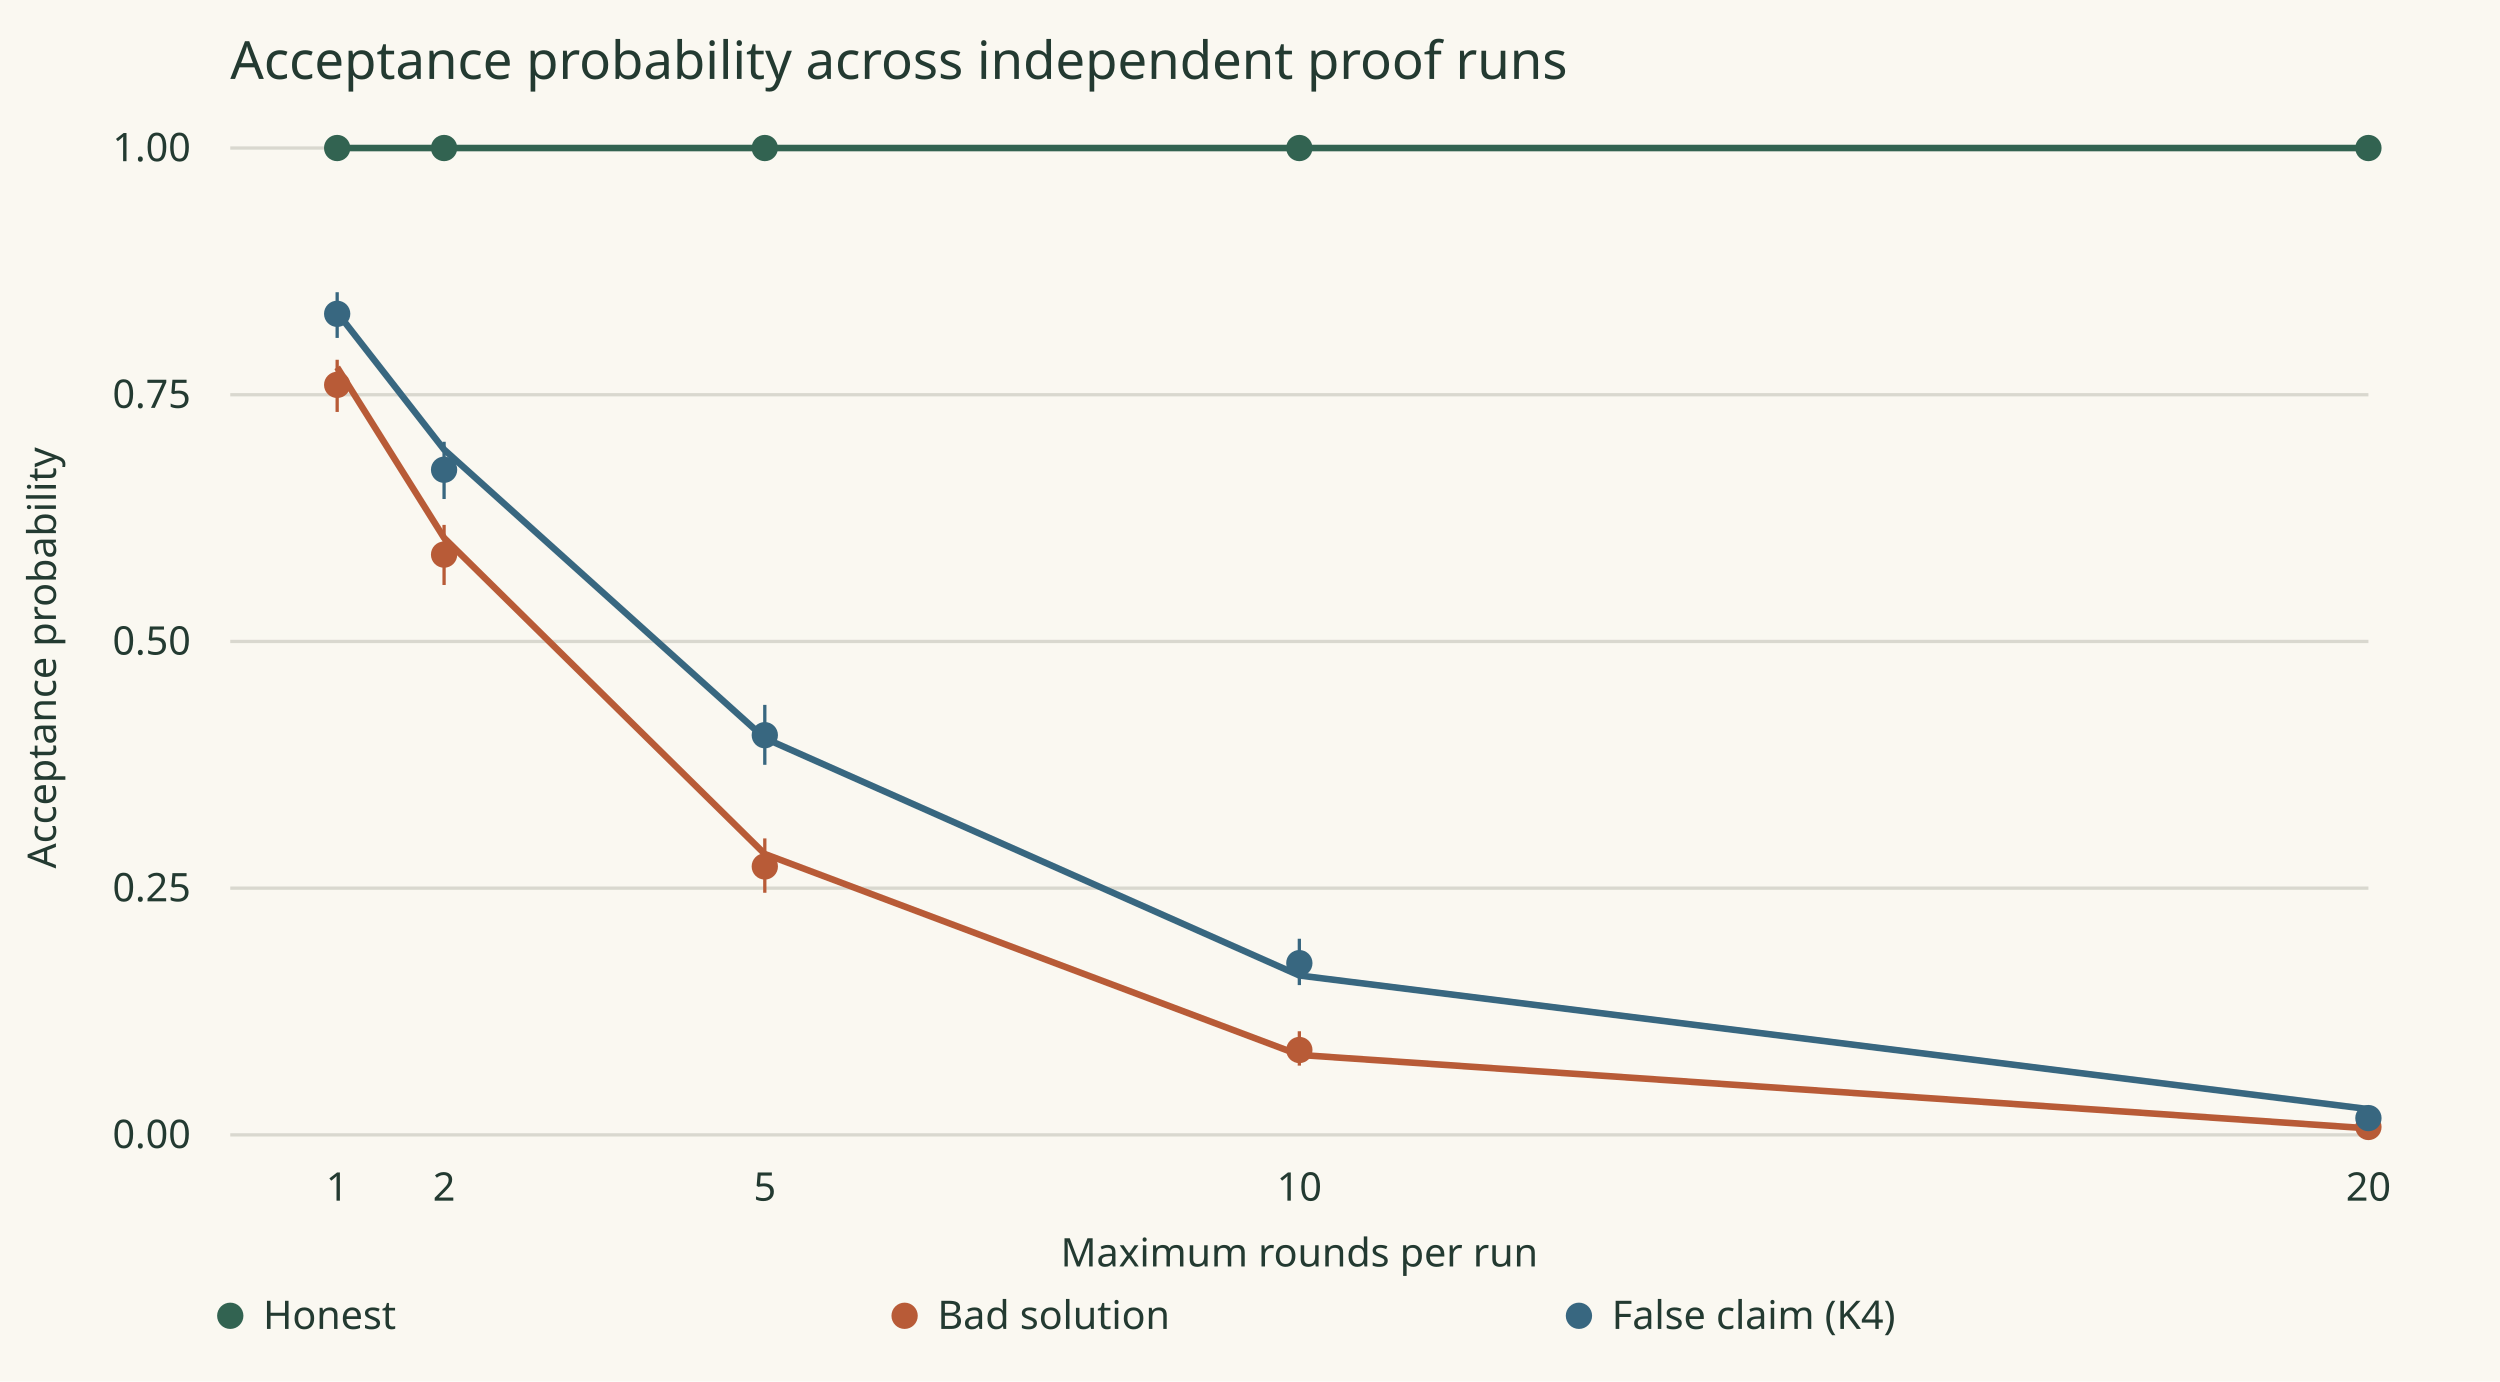
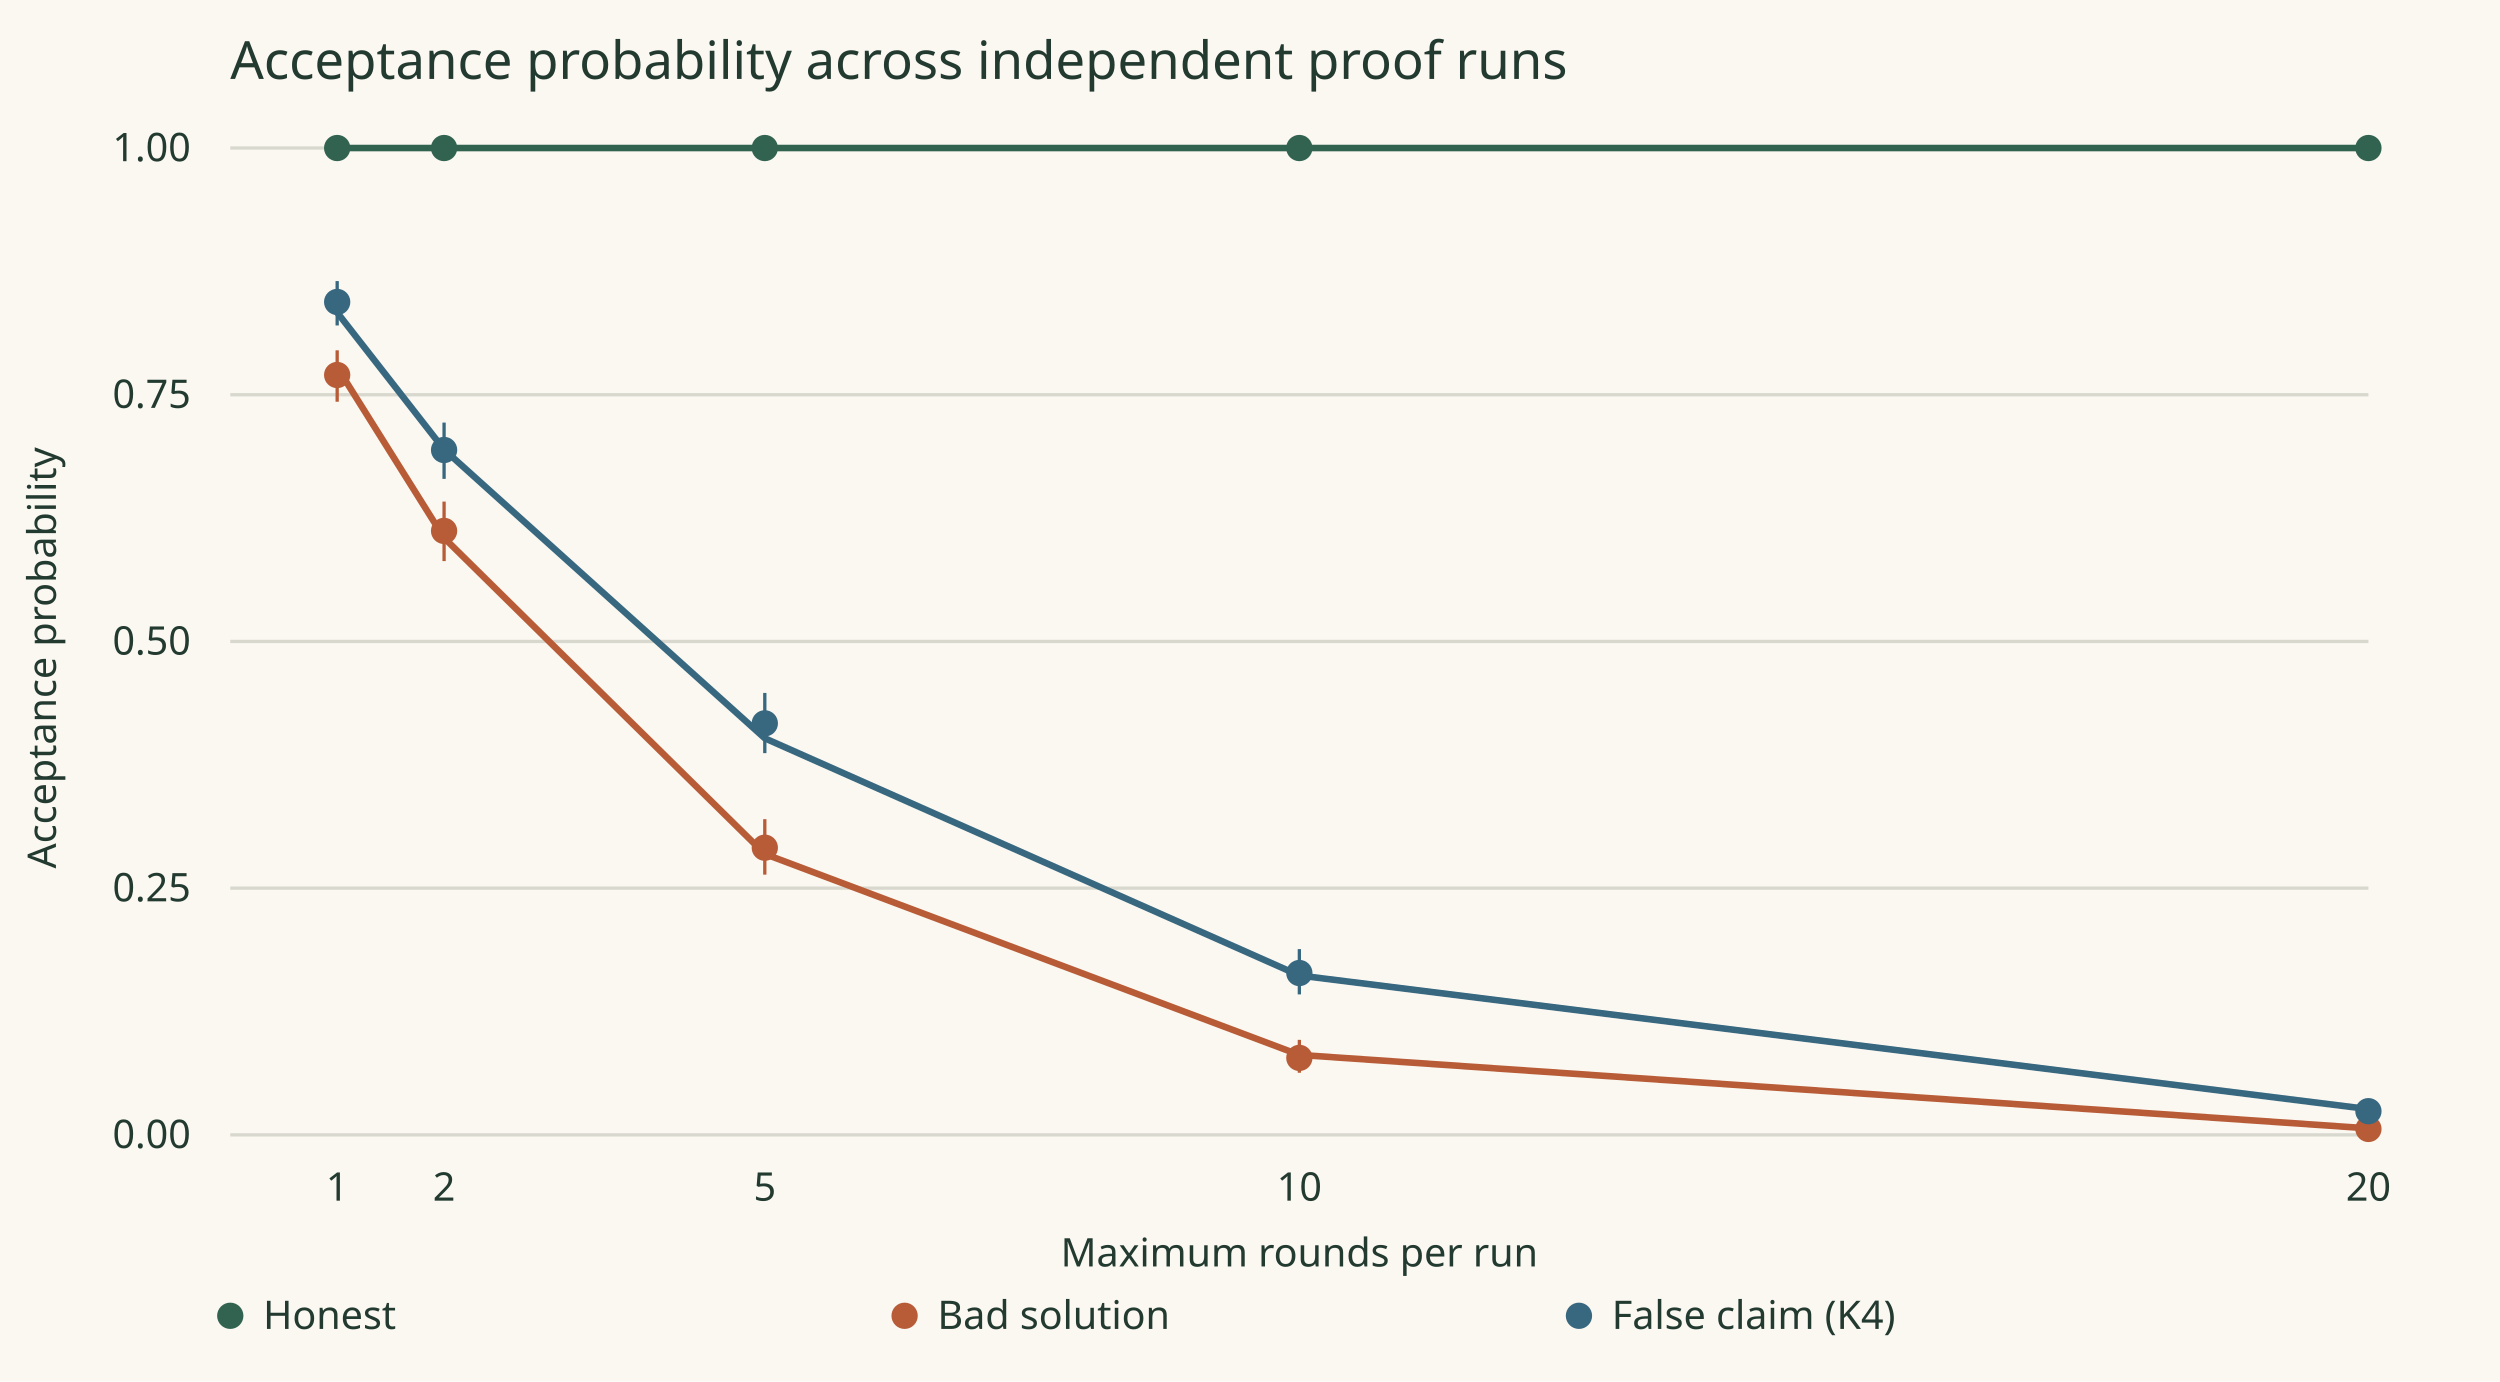
<svg xmlns="http://www.w3.org/2000/svg" width="760" height="420" viewBox="0 0 760 420" role="img" aria-label="Measured and theoretical acceptance probability by number of rounds">
  <rect width="100%" height="100%" fill="#faf8f1" />
  <g font-family="sans-serif" font-size="12" fill="#233a31">
    <text x="70" y="24" font-size="16">Acceptance probability across independent proof runs</text>
    <line x1="70" x2="720" y1="345" y2="345" stroke="#d9d8cf" />
    <text x="58" y="349" text-anchor="end">0.00</text>
    <line x1="70" x2="720" y1="270.0" y2="270.0" stroke="#d9d8cf" />
    <text x="58" y="274.0" text-anchor="end">0.25</text>
    <line x1="70" x2="720" y1="195.0" y2="195.0" stroke="#d9d8cf" />
    <text x="58" y="199.0" text-anchor="end">0.50</text>
    <line x1="70" x2="720" y1="120.0" y2="120.0" stroke="#d9d8cf" />
    <text x="58" y="124.0" text-anchor="end">0.75</text>
    <line x1="70" x2="720" y1="45" y2="45" stroke="#d9d8cf" />
    <text x="58" y="49" text-anchor="end">1.00</text>
    <text x="102.5" y="365" text-anchor="middle">1</text>
    <text x="135.0" y="365" text-anchor="middle">2</text>
    <text x="232.5" y="365" text-anchor="middle">5</text>
    <text x="395.0" y="365" text-anchor="middle">10</text>
    <text x="720.0" y="365" text-anchor="middle">20</text>
    <polyline points="102.5,45.0 135.0,45.0 232.5,45.0 395.0,45.0 720.0,45.0" fill="none" stroke="#326351" stroke-width="2" />
    <line x1="102.5" x2="102.5" y1="46.148" y2="45" stroke="#326351" />
    <circle cx="102.5" cy="45.0" r="4" fill="#326351" />
    <line x1="135.0" x2="135.0" y1="46.148" y2="45" stroke="#326351" />
    <circle cx="135.0" cy="45.0" r="4" fill="#326351" />
    <line x1="232.5" x2="232.5" y1="46.148" y2="45" stroke="#326351" />
    <circle cx="232.5" cy="45.0" r="4" fill="#326351" />
    <line x1="395.0" x2="395.0" y1="46.148" y2="45" stroke="#326351" />
    <circle cx="395.0" cy="45.0" r="4" fill="#326351" />
    <line x1="720.0" x2="720.0" y1="46.148" y2="45" stroke="#326351" />
    <circle cx="720.0" cy="45.0" r="4" fill="#326351" />
    <circle cx="70" cy="400" r="4" fill="#326351" />
    <text x="80" y="404">Honest</text>
    <polyline points="102.5,111.667 135.0,163.519 232.5,259.612 395.0,320.696 720.0,343.031" fill="none" stroke="#b85b37" stroke-width="2" />
-     <line x1="102.5" x2="102.5" y1="125.23" y2="109.367" stroke="#b85b37" />
-     <circle cx="102.5" cy="117.0" r="4" fill="#b85b37" />
-     <line x1="135.0" x2="135.0" y1="177.836" y2="159.566" stroke="#b85b37" />
-     <circle cx="135.0" cy="168.6" r="4" fill="#b85b37" />
-     <line x1="232.5" x2="232.5" y1="271.401" y2="254.876" stroke="#b85b37" />
-     <circle cx="232.5" cy="263.4" r="4" fill="#b85b37" />
-     <line x1="395.0" x2="395.0" y1="323.95" y2="313.5" stroke="#b85b37" />
-     <circle cx="395.0" cy="319.2" r="4" fill="#b85b37" />
-     <line x1="720.0" x2="720.0" y1="343.782" y2="340.288" stroke="#b85b37" />
-     <circle cx="720.0" cy="342.6" r="4" fill="#b85b37" />
+     <line x1="102.5" x2="102.5" y1="122.126" y2="106.494" stroke="#b85b37" />
+     <circle cx="102.5" cy="114.0" r="4" fill="#b85b37" />
+     <line x1="135.0" x2="135.0" y1="170.573" y2="152.484" stroke="#b85b37" />
+     <circle cx="135.0" cy="161.4" r="4" fill="#b85b37" />
+     <line x1="232.5" x2="232.5" y1="265.893" y2="249.027" stroke="#b85b37" />
+     <circle cx="232.5" cy="257.7" r="4" fill="#b85b37" />
+     <line x1="395.0" x2="395.0" y1="326.116" y2="316.115" stroke="#b85b37" />
+     <circle cx="395.0" cy="321.6" r="4" fill="#b85b37" />
+     <line x1="720.0" x2="720.0" y1="344.174" y2="341.091" stroke="#b85b37" />
+     <circle cx="720.0" cy="343.2" r="4" fill="#b85b37" />
    <circle cx="275" cy="400" r="4" fill="#b85b37" />
    <text x="285" y="404">Bad solution</text>
    <polyline points="102.5,95 135.0,136.667 232.5,224.437 395.0,296.548 720.0,337.175" fill="none" stroke="#386780" stroke-width="2" />
-     <line x1="102.5" x2="102.5" y1="102.73" y2="88.832" stroke="#386780" />
-     <circle cx="102.5" cy="95.4" r="4" fill="#386780" />
-     <line x1="135.0" x2="135.0" y1="151.701" y2="134.298" stroke="#386780" />
-     <circle cx="135.0" cy="142.8" r="4" fill="#386780" />
-     <line x1="232.5" x2="232.5" y1="232.502" y2="214.28" stroke="#386780" />
-     <circle cx="232.5" cy="223.5" r="4" fill="#386780" />
-     <line x1="395.0" x2="395.0" y1="299.471" y2="285.38" stroke="#386780" />
-     <circle cx="395.0" cy="292.8" r="4" fill="#386780" />
-     <line x1="720.0" x2="720.0" y1="341.808" y2="336.883" stroke="#386780" />
-     <circle cx="720.0" cy="339.9" r="4" fill="#386780" />
+     <line x1="102.5" x2="102.5" y1="98.941" y2="85.449" stroke="#386780" />
+     <circle cx="102.5" cy="91.8" r="4" fill="#386780" />
+     <line x1="135.0" x2="135.0" y1="145.578" y2="128.467" stroke="#386780" />
+     <circle cx="135.0" cy="136.8" r="4" fill="#386780" />
+     <line x1="232.5" x2="232.5" y1="228.956" y2="210.654" stroke="#386780" />
+     <circle cx="232.5" cy="219.9" r="4" fill="#386780" />
+     <line x1="395.0" x2="395.0" y1="302.297" y2="288.532" stroke="#386780" />
+     <circle cx="395.0" cy="295.8" r="4" fill="#386780" />
+     <line x1="720.0" x2="720.0" y1="340.146" y2="334.361" stroke="#386780" />
+     <circle cx="720.0" cy="337.8" r="4" fill="#386780" />
    <circle cx="480" cy="400" r="4" fill="#386780" />
    <text x="490" y="404">False claim (K4)</text>
    <text x="395" y="385" text-anchor="middle">Maximum rounds per run</text>
    <text x="17" y="200" text-anchor="middle" transform="rotate(-90 17 200)">Acceptance probability</text>
  </g>
</svg>
